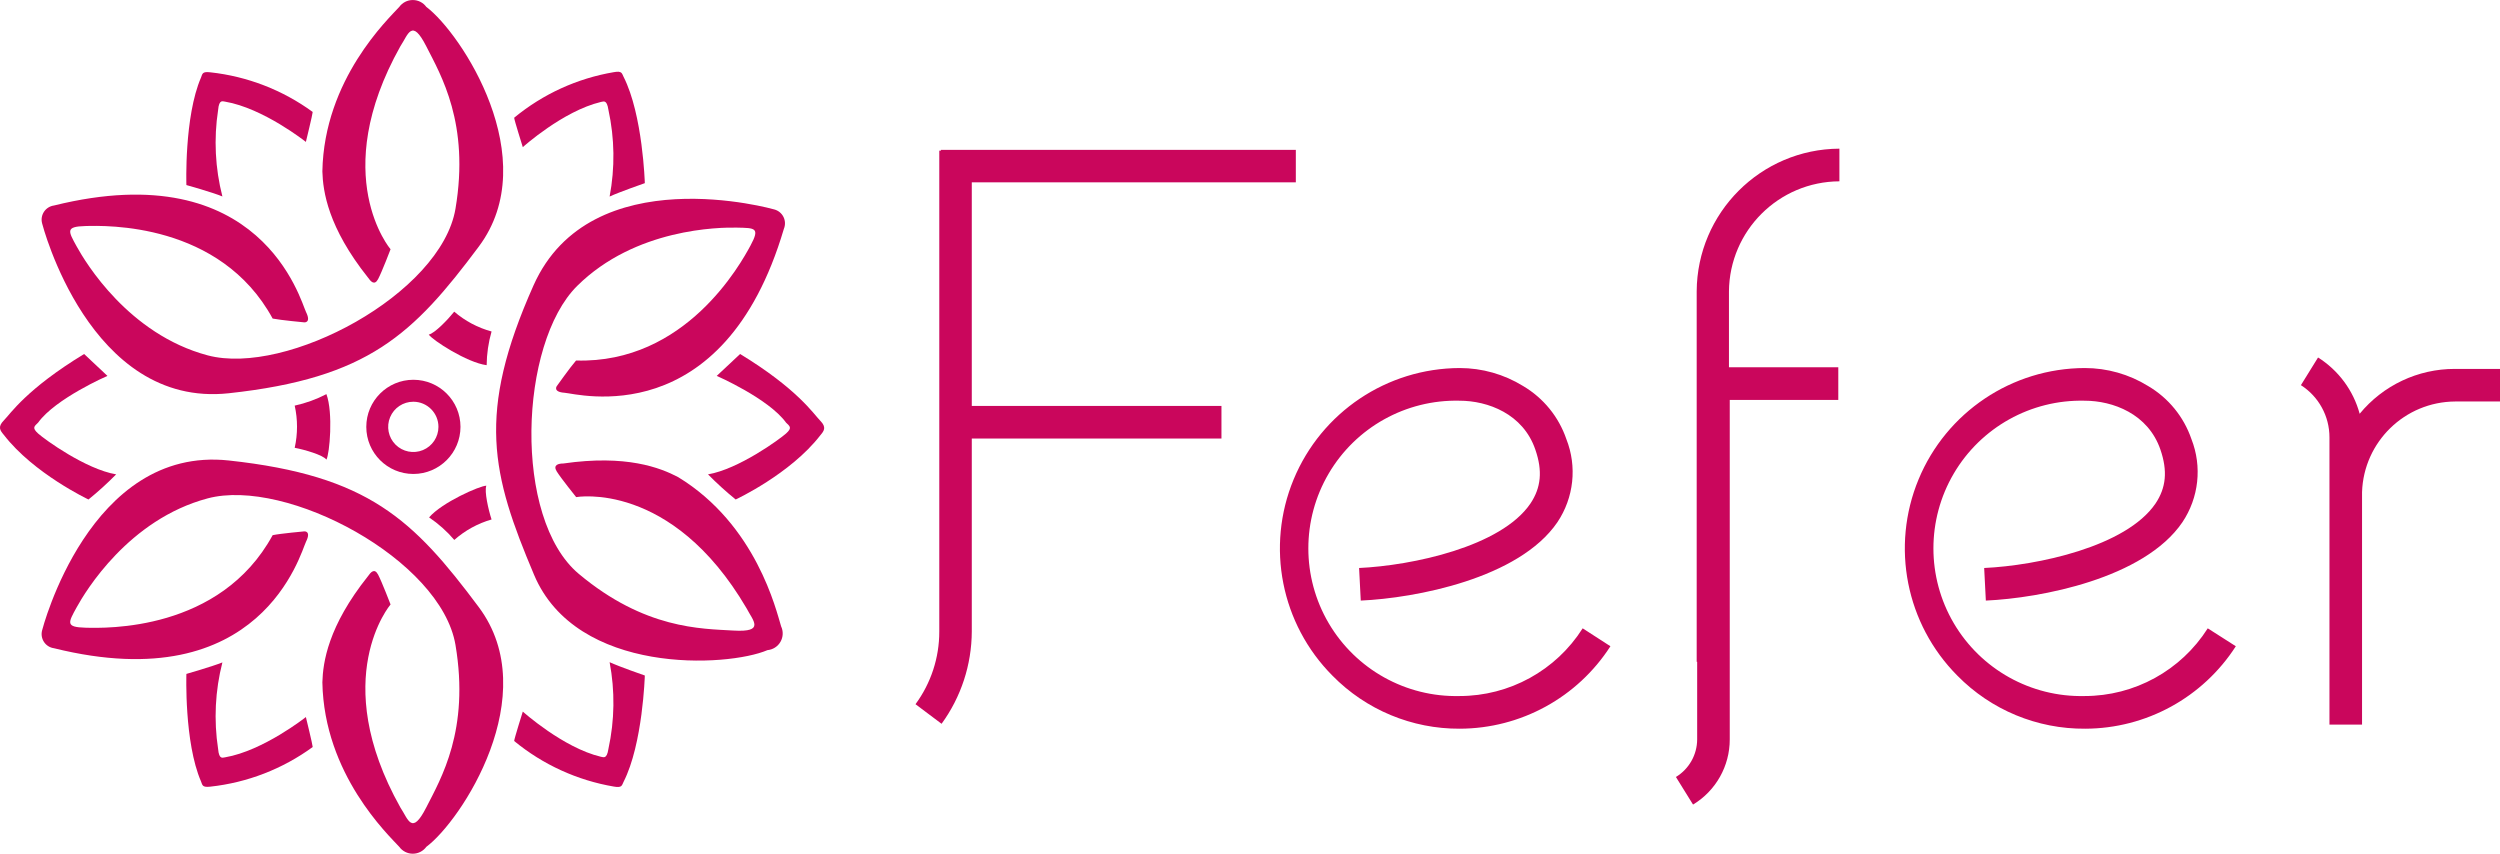
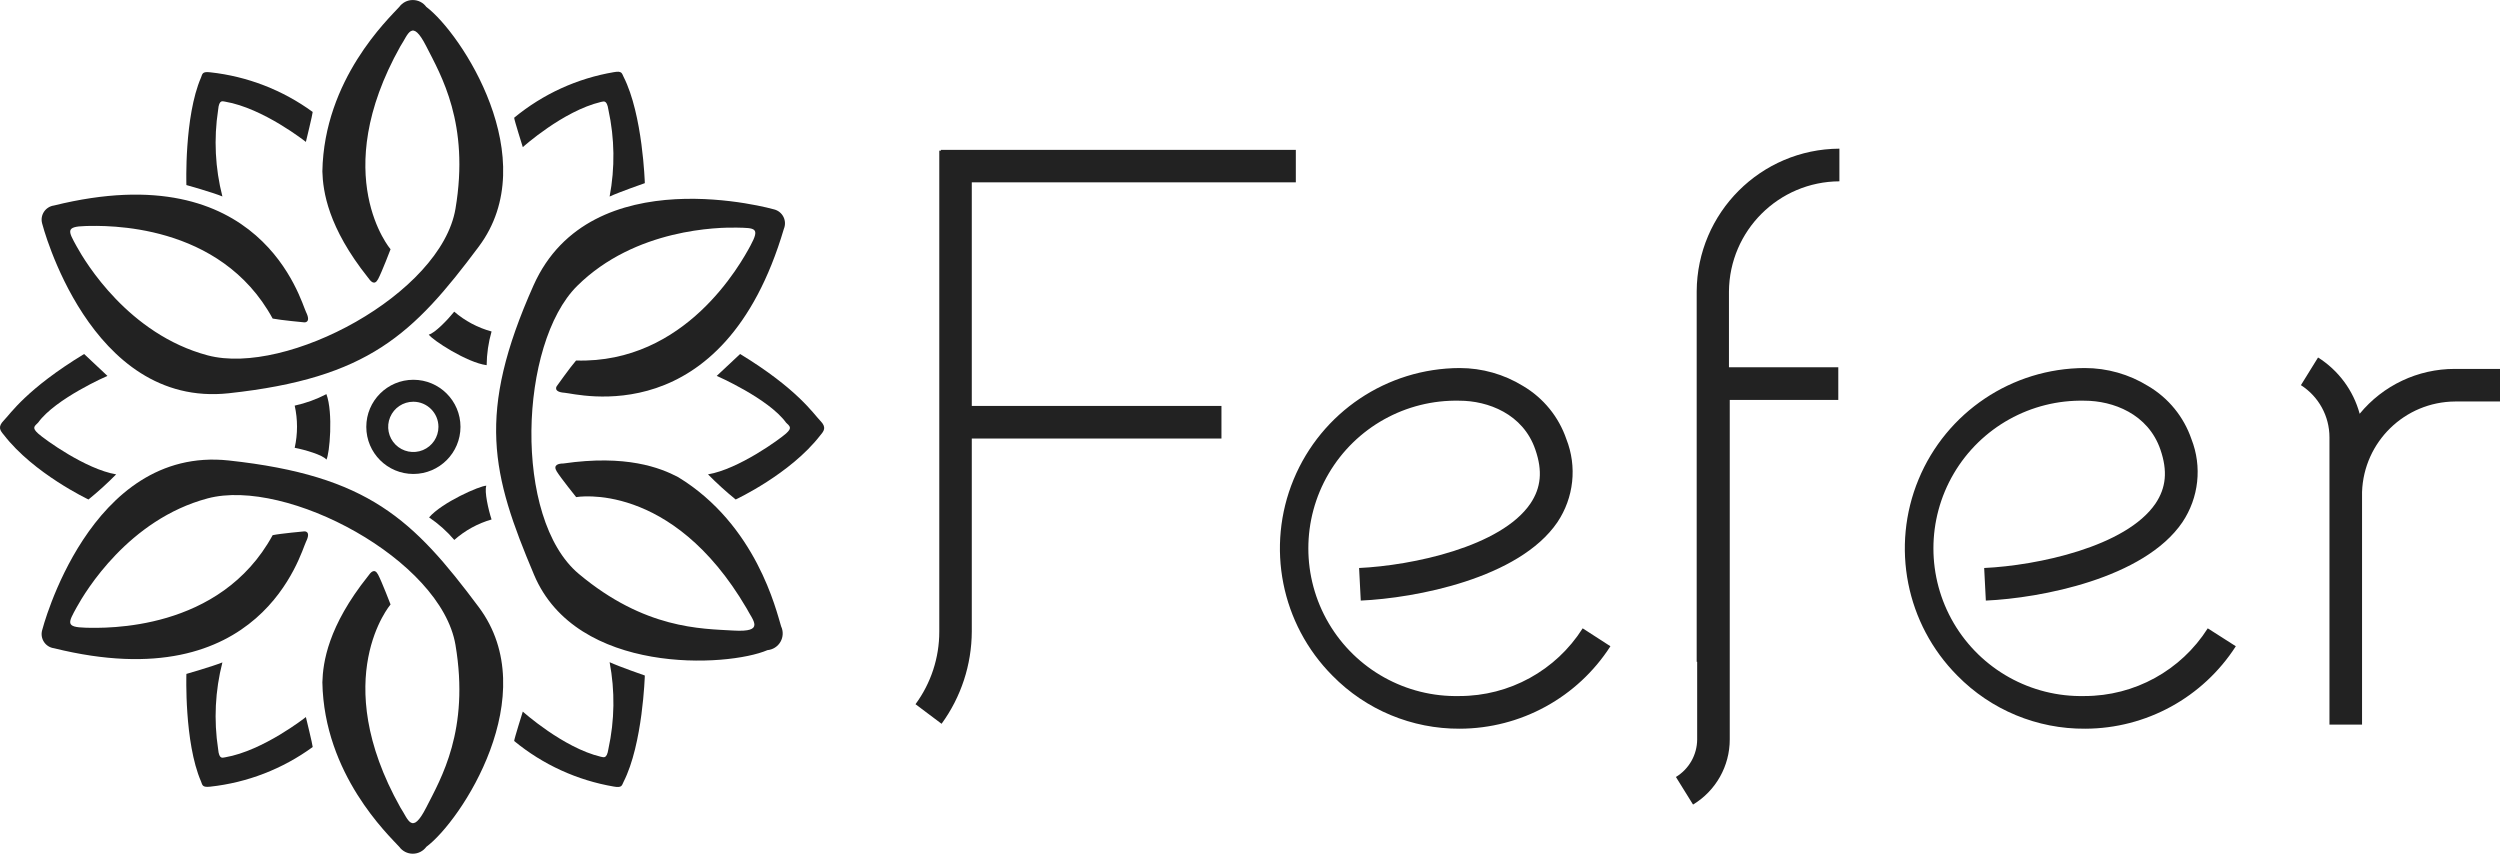
<svg xmlns="http://www.w3.org/2000/svg" viewBox="0 0 315.32 107.68">
  <defs>
-     <style>.cls-1{fill:#ca065c;}</style>
+     <style>.cls-1{fill:#222;}</style>
  </defs>
  <g id="Camada_2" data-name="Camada 2">
    <g id="Layer_1" data-name="Layer 1">
      <path class="cls-1" d="M5.31,28.17S11.25,51.51,28.86,49.6s23.27-7.44,31.53-18.5S58.14,4.14,53.77.87a2.11,2.11,0,0,0-3.41,0C49,2.37,40.87,10,40.66,21.62c.07,2.52.71,7.05,5.74,13.37.34.48.82,1.09,1.29.21s1.57-3.76,1.57-3.76-7.91-9.28,1.23-25.59c1-1.5,1.44-3.62,3.28,0s5.49,9.73,3.68,20.47S36.16,47.48,26.19,44.82,10.77,33.08,9.68,31.1s-1.44-2.52,1.09-2.59,17-.48,23.62,11.67c1,.2,4,.48,4,.48s.89.07.21-1.3S33,19.43,6.81,25.92A1.8,1.8,0,0,0,5.31,28.17Z" />
      <path class="cls-1" d="M5.31,79.51s5.94-23.34,23.55-21.43,23.27,7.44,31.53,18.5-2.25,27-6.62,30.23a2.11,2.11,0,0,1-3.41,0c-1.37-1.5-9.49-9.14-9.7-20.75.07-2.52.71-7.06,5.74-13.37.34-.48.82-1.1,1.29-.21s1.57,3.76,1.57,3.76-7.91,9.28,1.23,25.59c1,1.5,1.44,3.62,3.28,0s5.49-9.73,3.68-20.48S36.16,60.2,26.19,62.86,10.77,74.6,9.68,76.58s-1.44,2.52,1.09,2.59,17,.48,23.62-11.67c1-.21,4-.48,4-.48s.89-.07.21,1.3S33,88.25,6.81,81.76A1.8,1.8,0,0,1,5.31,79.51Z" />
      <path class="cls-1" d="M97.67,26.42S74.52,19.78,67.29,36,62,59.8,67.36,72.5,91.77,84.16,96.8,82a2.11,2.11,0,0,0,1.72-3c-.6-1.94-3.11-12.81-13-18.83C83.28,59,79,57.31,71.05,58.46c-.58,0-1.35.16-.83,1s2.45,3.24,2.45,3.24,12-2.15,21.48,14c.82,1.59,2.4,3.07-1.65,2.83S81.33,79.36,73,72.38s-7.53-29.06-.2-36.32,17.91-7.4,20.17-7.35,2.91,0,1.69,2.26-8.16,14.91-22,14.5c-.69.78-2.44,3.24-2.44,3.24s-.51.73,1,.83,20,5.22,27.65-20.68A1.81,1.81,0,0,0,97.67,26.42Z" />
      <path class="cls-1" d="M37.17,51.16a12.22,12.22,0,0,1,0,5.32c1.27.24,3.57.91,4,1.49.4-.69.87-5.91,0-8.26A16.08,16.08,0,0,1,37.17,51.16Z" />
      <path class="cls-1" d="M62,41.81a12.11,12.11,0,0,1-4.71-2.5c-.8,1-2.47,2.74-3.21,2.89.43.67,4.82,3.54,7.3,3.86A16,16,0,0,1,62,41.81Z" />
      <path class="cls-1" d="M57.3,68.1A12.18,12.18,0,0,1,62,65.52c-.4-1.22-.93-3.56-.66-4.26-.8,0-5.59,2.1-7.22,4A15.83,15.83,0,0,1,57.3,68.1Z" />
      <path class="cls-1" d="M10.61,44.65l2.94,2.76S7,50.26,4.81,53.3c-.46.46-.82.64,0,1.38s6,4.5,9.84,5.15A42.21,42.21,0,0,1,11.16,63S4.26,59.74.49,54.86c-.46-.55-.83-1,0-1.84S3.34,49.07,10.61,44.65Z" />
      <path class="cls-1" d="M93.35,44.65,90.4,47.41s6.53,2.85,8.74,5.89c.46.46.83.64,0,1.38s-6,4.5-9.84,5.15A42.21,42.21,0,0,0,92.79,63s6.9-3.21,10.67-8.09c.46-.55.83-1,0-1.84S100.61,49.07,93.35,44.65Z" />
      <path class="cls-1" d="M23.51,23.34s-.29-8.63,1.84-13.55c.19-.45.12-.8,1.17-.67a26.85,26.85,0,0,1,12.92,5c0,.25-.86,3.78-.86,3.78s-5.36-4.26-10.19-5.08c-.25,0-.76-.38-.88,1.05a27.27,27.27,0,0,0,.54,10.91C26.81,24.26,23.51,23.34,23.51,23.34Z" />
      <path class="cls-1" d="M81.33,23.1s-.25-8.63-2.68-13.41c-.22-.43-.18-.78-1.22-.59a26.77,26.77,0,0,0-12.58,5.75c0,.25,1.09,3.71,1.09,3.71S71,14,75.79,12.86c.26,0,.74-.43.95,1a27.33,27.33,0,0,1,.15,10.93C78.09,24.23,81.33,23.1,81.33,23.1Z" />
      <path class="cls-1" d="M23.51,85s-.29,8.63,1.84,13.55c.19.45.12.79,1.17.67a26.85,26.85,0,0,0,12.92-5c0-.26-.86-3.78-.86-3.78s-5.36,4.25-10.19,5.08c-.25,0-.76.38-.88-1.05a27.32,27.32,0,0,1,.54-10.92C26.81,84.05,23.51,85,23.51,85Z" />
      <path class="cls-1" d="M81.33,85.2s-.25,8.64-2.68,13.41c-.22.44-.18.79-1.22.6a26.89,26.89,0,0,1-12.58-5.75c0-.25,1.09-3.71,1.09-3.71s5.09,4.57,9.85,5.7c.26,0,.74.42.95-1a27.33,27.33,0,0,0,.15-10.93C78.09,84.08,81.33,85.2,81.33,85.2Z" />
      <path class="cls-1" d="M52.14,59.78a5.94,5.94,0,1,1,5.94-5.94A5.95,5.95,0,0,1,52.14,59.78Zm0-9.11a3.17,3.17,0,1,0,3.16,3.17A3.17,3.17,0,0,0,52.14,50.67Z" />
      <path class="cls-1" d="M122.57,23v28.2h31.49v4.11H122.57V79.66a19.9,19.9,0,0,1-3.81,11.63l-3.29-2.47a15.42,15.42,0,0,0,3-9.16V19h.2v-.1h44.77V23Z" />
      <path class="cls-1" d="M168.06,85.22a22.75,22.75,0,0,1,16.05-38.8,15.25,15.25,0,0,1,8,2.27,12.46,12.46,0,0,1,5.45,6.69,11.34,11.34,0,0,1-1.13,10.49c-4.84,7.1-17.91,9.57-24.8,9.88l-.21-4.11c6.69-.31,17.91-2.68,21.61-8.13,1.34-2,1.55-4.12.62-6.8-1.54-4.52-6-6.17-9.57-6.17a18.63,18.63,0,1,0,0,37.25,18.39,18.39,0,0,0,15.54-8.54l3.5,2.26a22.66,22.66,0,0,1-19,10.4A22.33,22.33,0,0,1,168.06,85.22Z" />
      <path class="cls-1" d="M218.07,36.75v9.57h13.79v4.12H218.17V93.25a9.59,9.59,0,0,1-4.63,8.23L211.38,98a5.57,5.57,0,0,0,2.68-4.73V83.47H214V36.75a18.1,18.1,0,0,1,18-18v4.12A14,14,0,0,0,218.07,36.75Z" />
      <path class="cls-1" d="M246.88,85.22a22.75,22.75,0,0,1,16.06-38.8,15.18,15.18,0,0,1,8,2.27,12.44,12.44,0,0,1,5.46,6.69,11.37,11.37,0,0,1-1.14,10.49c-4.83,7.1-17.9,9.57-24.79,9.88l-.21-4.11c6.69-.31,17.9-2.68,21.61-8.13,1.34-2,1.54-4.12.62-6.8-1.55-4.52-6-6.17-9.57-6.17a18.63,18.63,0,1,0,0,37.25,18.4,18.4,0,0,0,15.54-8.54L282,81.51a22.64,22.64,0,0,1-19,10.4A22.35,22.35,0,0,1,246.88,85.22Z" />
      <path class="cls-1" d="M315.32,46.53v4.11h-5.66a11.82,11.82,0,0,0-11.74,11.43V91.39h-4.11V55.17a7.8,7.8,0,0,0-3.6-6.59l2.16-3.49a12.14,12.14,0,0,1,5.25,7.1,15.49,15.49,0,0,1,12-5.66Z" />
    </g>
  </g>
</svg>
